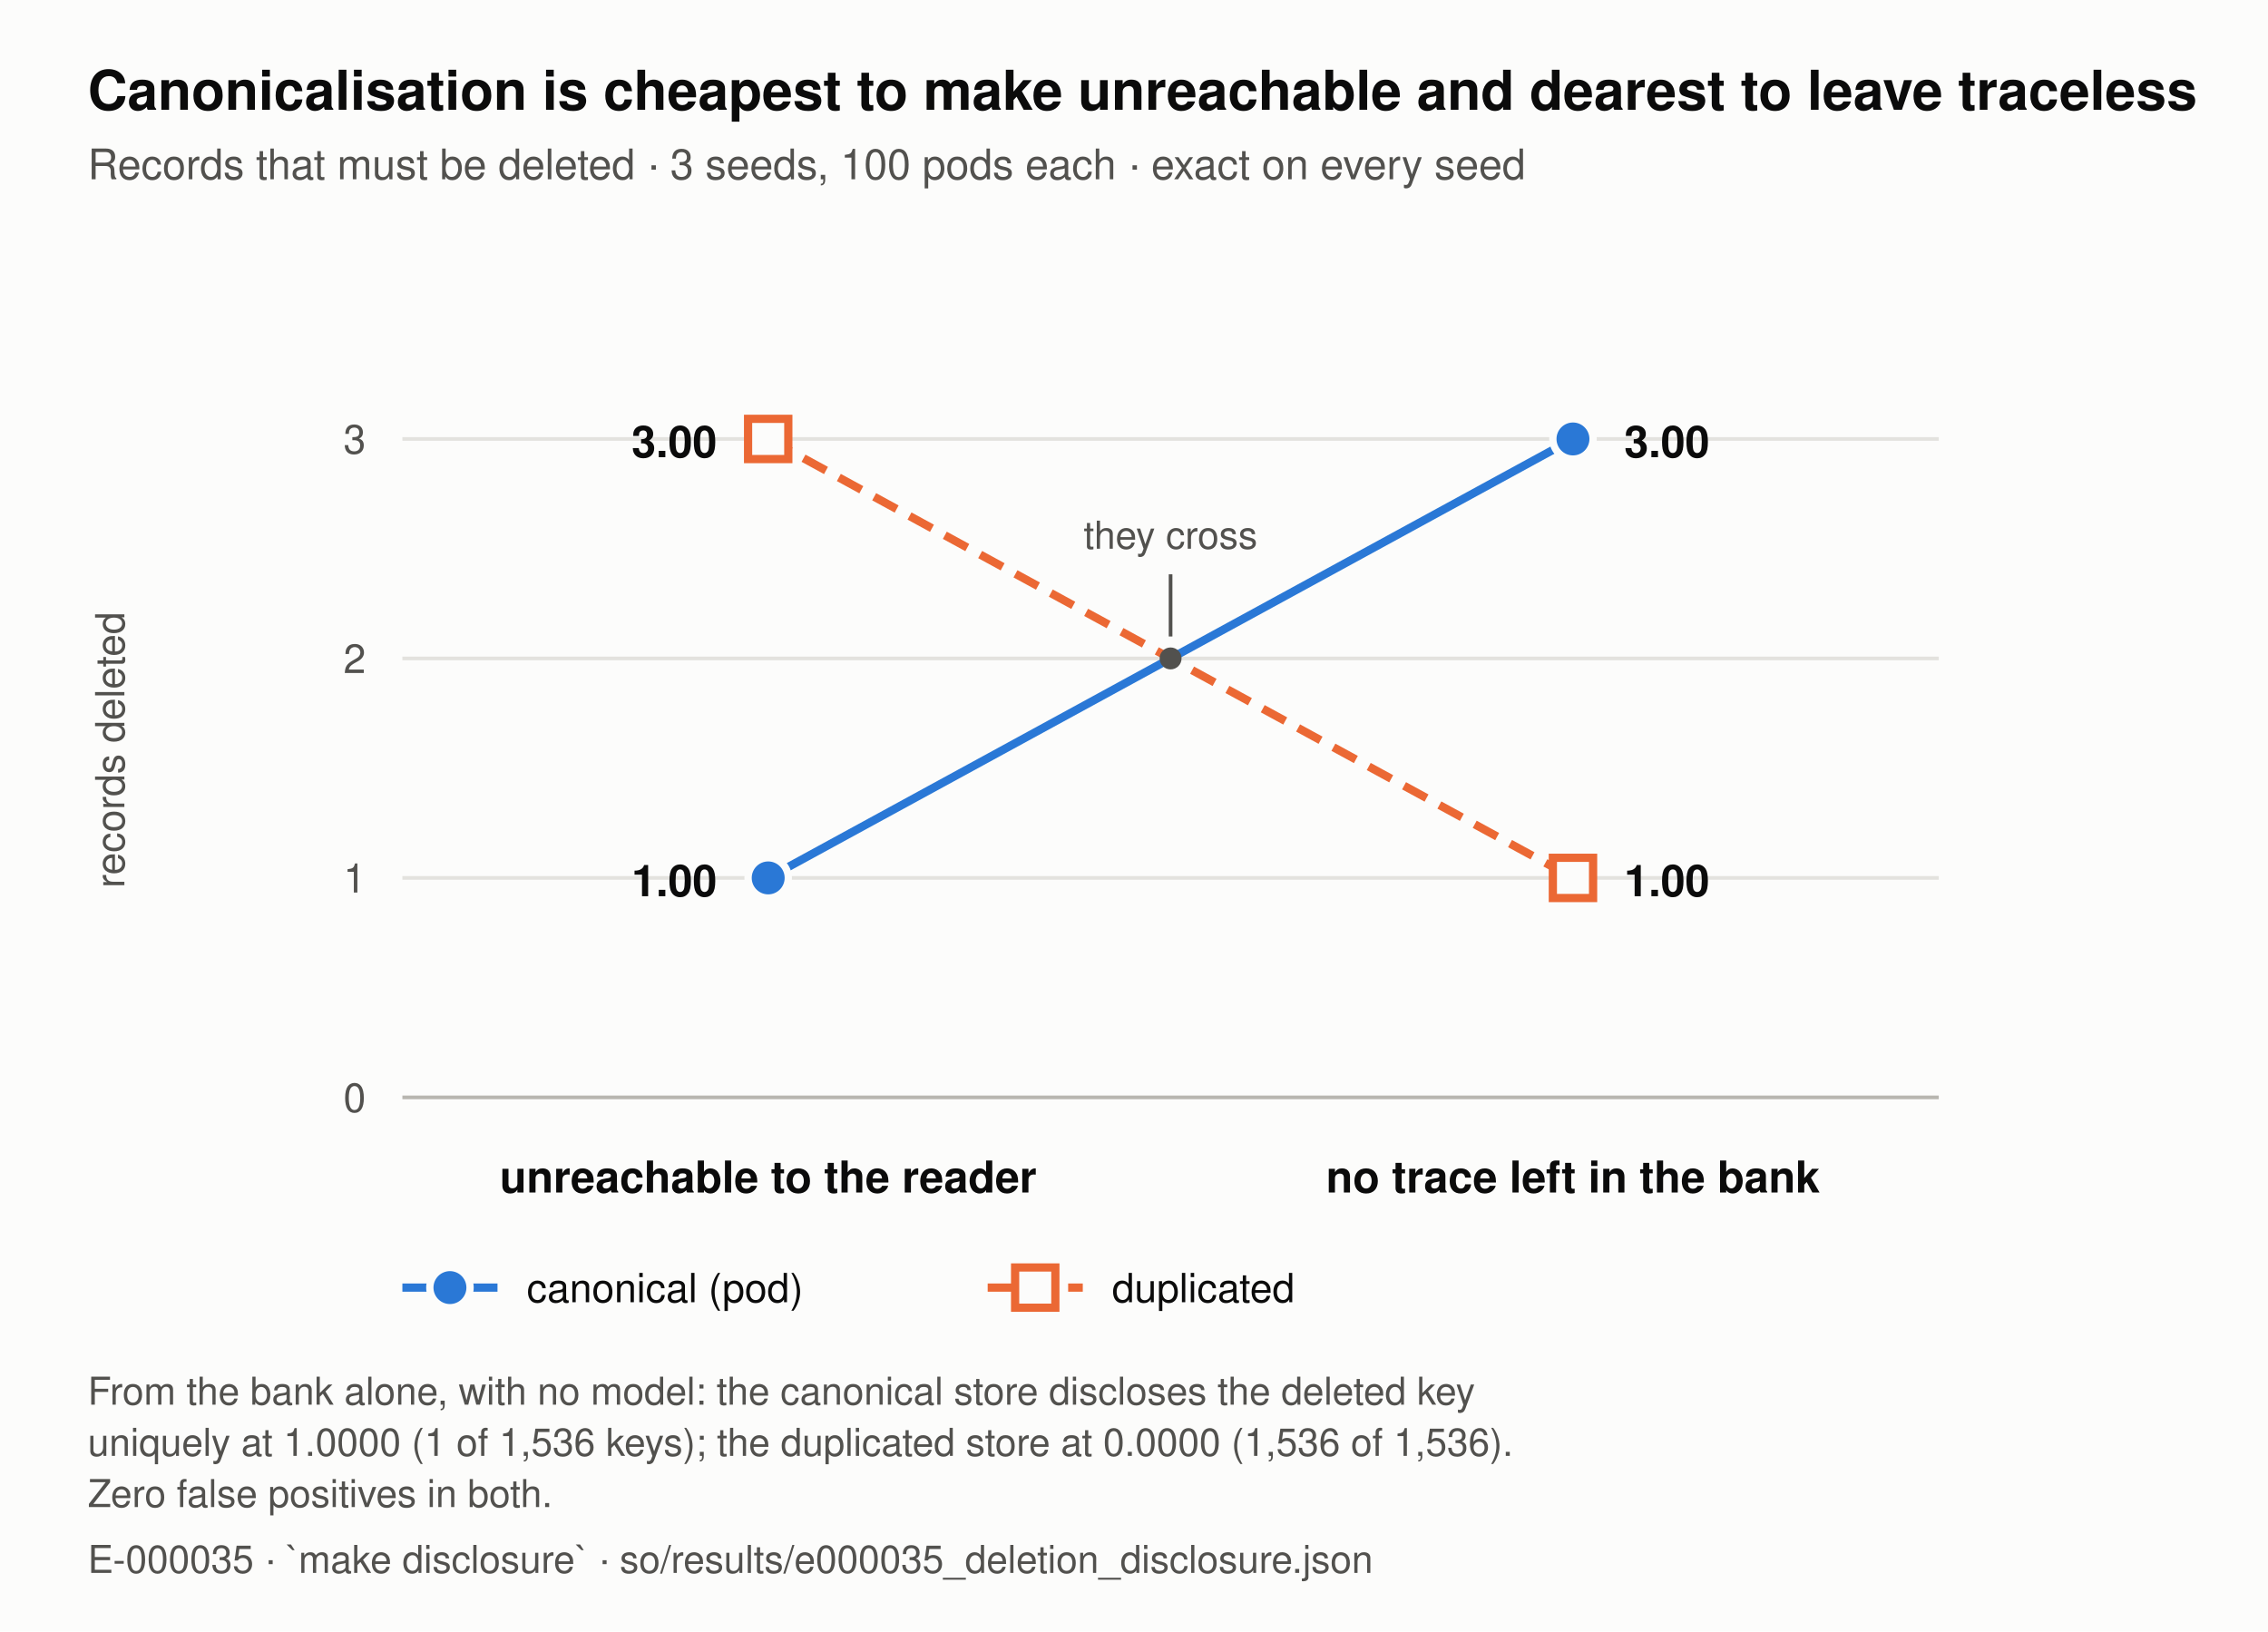
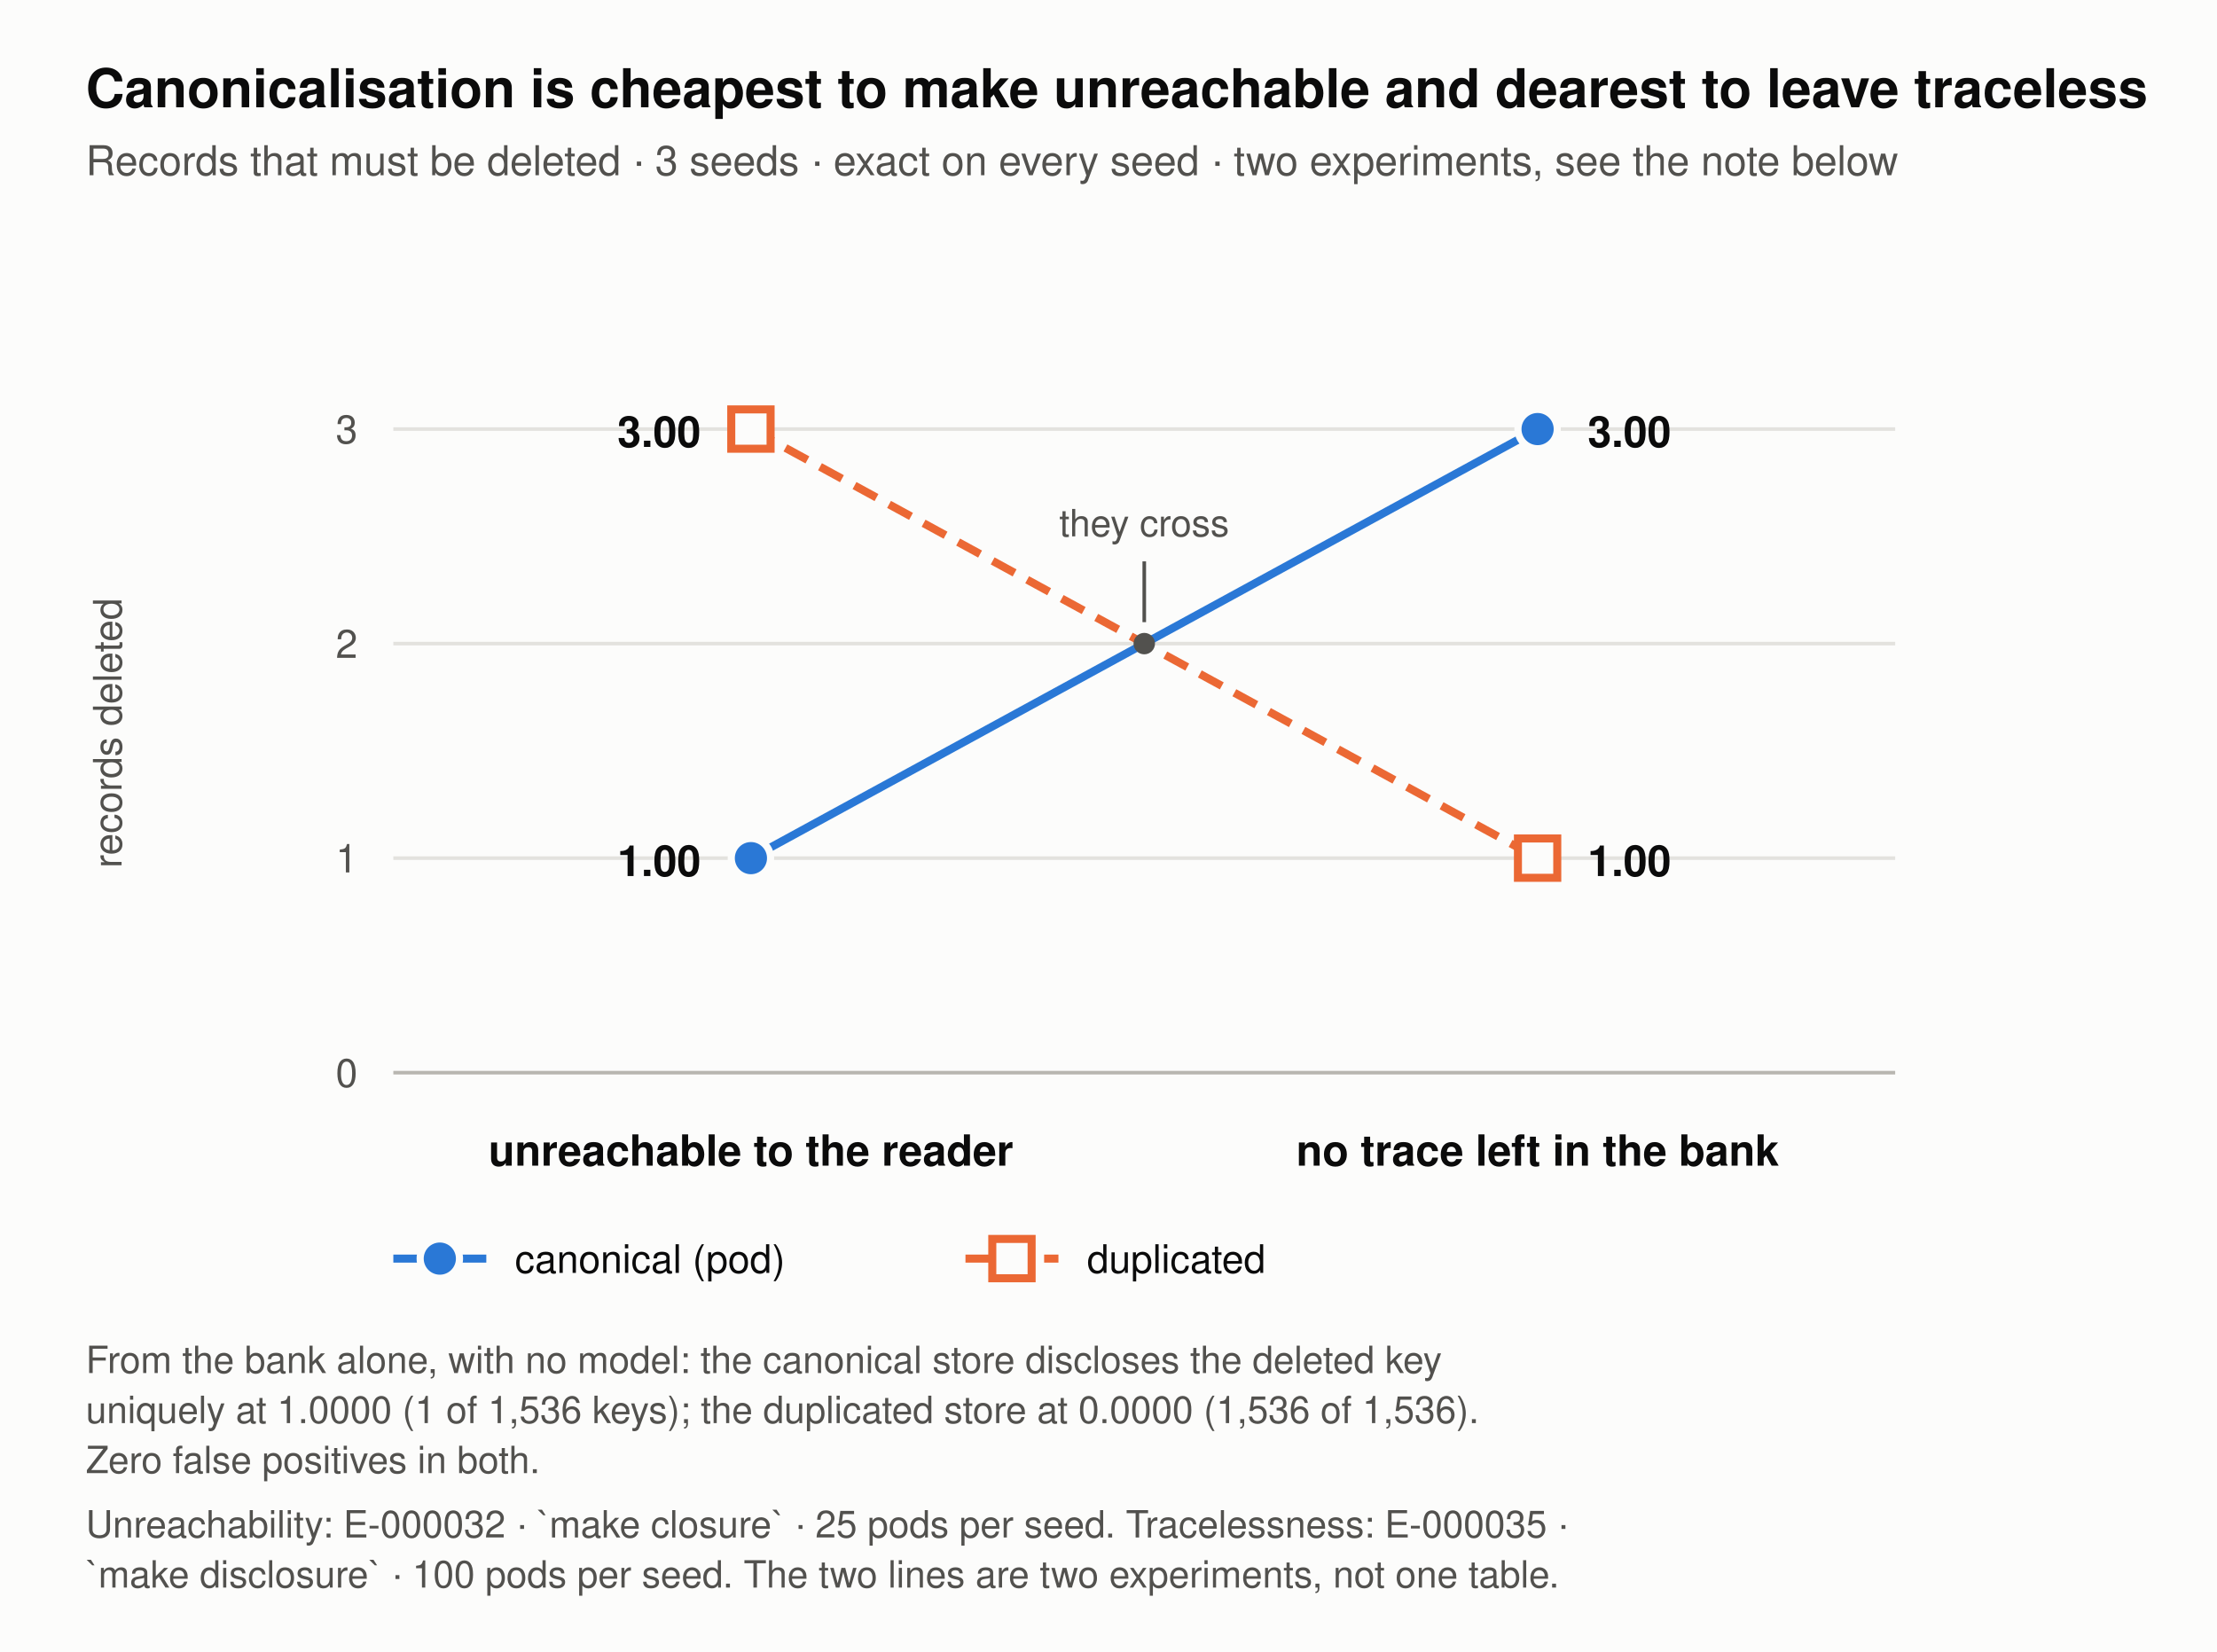
- <svg xmlns="http://www.w3.org/2000/svg" width="620" height="446" viewBox="0 0 620 446" role="img" aria-labelledby="f2title f2desc" font-family="Helvetica Neue, Helvetica, Arial, sans-serif">
+ <svg xmlns="http://www.w3.org/2000/svg" width="620" height="462" viewBox="0 0 620 462" role="img" aria-labelledby="f2title f2desc" font-family="Helvetica Neue, Helvetica, Arial, sans-serif">
  <style>
    .surface { fill: #fcfcfb; }
    .ink     { fill: #0b0b0b; }
    .ink2    { fill: #52514e; }
    .title   { font-size: 15px; font-weight: 600; }
    .sub     { font-size: 11.5px; }
    .axis    { font-size: 11px; }
    .lab     { font-size: 12px; font-weight: 600; }
    .note    { font-size: 10.5px; }
    .grid    { stroke: #e3e2de; stroke-width: 1; }
    .axisln  { stroke: #b8b6b0; stroke-width: 1; }
    .canon   { fill: none; stroke: #2a78d6; stroke-width: 2.25; }
    .dup     { fill: none; stroke: #eb6834; stroke-width: 2.25; stroke-dasharray: 7 4; }
    .mcanon  { fill: #2a78d6; stroke: #fcfcfb; stroke-width: 2; }
    .mdup    { fill: #fcfcfb; stroke: #eb6834; stroke-width: 2.25; }
  </style>
-   <rect class="surface" width="620" height="446" />
+   <rect class="surface" width="620" height="462" />
  <text class="ink title" x="24" y="30">Canonicalisation is cheapest to make unreachable and dearest to leave traceless</text>
-   <text class="ink2 sub" x="24" y="49">Records that must be deleted · 3 seeds, 100 pods each · exact on every seed</text>
+   <text class="ink2 sub" x="24" y="49">Records that must be deleted · 3 seeds · exact on every seed · two experiments, see the note below</text>
  <g class="grid">
    <line x1="110" y1="240" x2="530" y2="240" />
    <line x1="110" y1="180" x2="530" y2="180" />
    <line x1="110" y1="120" x2="530" y2="120" />
  </g>
  <line class="axisln" x1="110" y1="300" x2="530" y2="300" />
  <g class="ink2 axis" text-anchor="end">
    <text x="100" y="244">1</text>
    <text x="100" y="184">2</text>
    <text x="100" y="124">3</text>
    <text x="100" y="304">0</text>
  </g>
  <text class="ink2 axis" x="34" y="205" transform="rotate(-90 34 205)" text-anchor="middle">records deleted</text>
  <path class="canon" d="M210,240 L430,120" />
  <path class="dup" d="M210,120 L430,240" />
  <circle cx="320" cy="180" r="3" fill="#52514e" />
  <line x1="320" y1="157" x2="320" y2="174" stroke="#52514e" stroke-width="1" />
  <text class="ink2 note" x="320" y="150" text-anchor="middle">they cross</text>
  <circle class="mcanon" cx="210" cy="240" r="5.5" />
  <circle class="mcanon" cx="430" cy="120" r="5.5" />
  <rect class="mdup" x="204.5" y="114.5" width="11" height="11" />
  <rect class="mdup" x="424.5" y="234.5" width="11" height="11" />
  <text class="ink lab" x="196" y="245" text-anchor="end">1.00</text>
  <text class="ink lab" x="444" y="125">3.00</text>
  <text class="ink lab" x="196" y="125" text-anchor="end">3.00</text>
  <text class="ink lab" x="444" y="245">1.00</text>
  <text class="ink lab" x="210" y="326" text-anchor="middle">unreachable to the reader</text>
  <text class="ink lab" x="430" y="326" text-anchor="middle">no trace left in the bank</text>
  <g transform="translate(110,352)">
    <line x1="0" y1="0" x2="26" y2="0" stroke="#2a78d6" stroke-width="2.25" />
    <circle cx="13" cy="0" r="5.5" fill="#2a78d6" stroke="#fcfcfb" stroke-width="2" />
    <text class="ink axis" x="34" y="4">canonical (pod)</text>
    <line x1="160" y1="0" x2="186" y2="0" stroke="#eb6834" stroke-width="2.25" stroke-dasharray="7 4" />
    <rect x="167.5" y="-5.5" width="11" height="11" fill="#fcfcfb" stroke="#eb6834" stroke-width="2.25" />
    <text class="ink axis" x="194" y="4">duplicated</text>
  </g>
  <text class="ink2 note" x="24" y="384">From the bank alone, with no model: the canonical store discloses the deleted key</text>
  <text class="ink2 note" x="24" y="398">uniquely at 1.0000 (1 of 1,536 keys); the duplicated store at 0.0000 (1,536 of 1,536).</text>
  <text class="ink2 note" x="24" y="412">Zero false positives in both.</text>
-   <text class="ink2 note" x="24" y="430">E-000035 · `make disclosure` · so/results/e000035_deletion_disclosure.json</text>
+   <text class="ink2 note" x="24" y="430">Unreachability: E-000032 · `make closure` · 25 pods per seed. Tracelessness: E-000035 ·</text>
+   <text class="ink2 note" x="24" y="444">`make disclosure` · 100 pods per seed. The two lines are two experiments, not one table.</text>
</svg>
